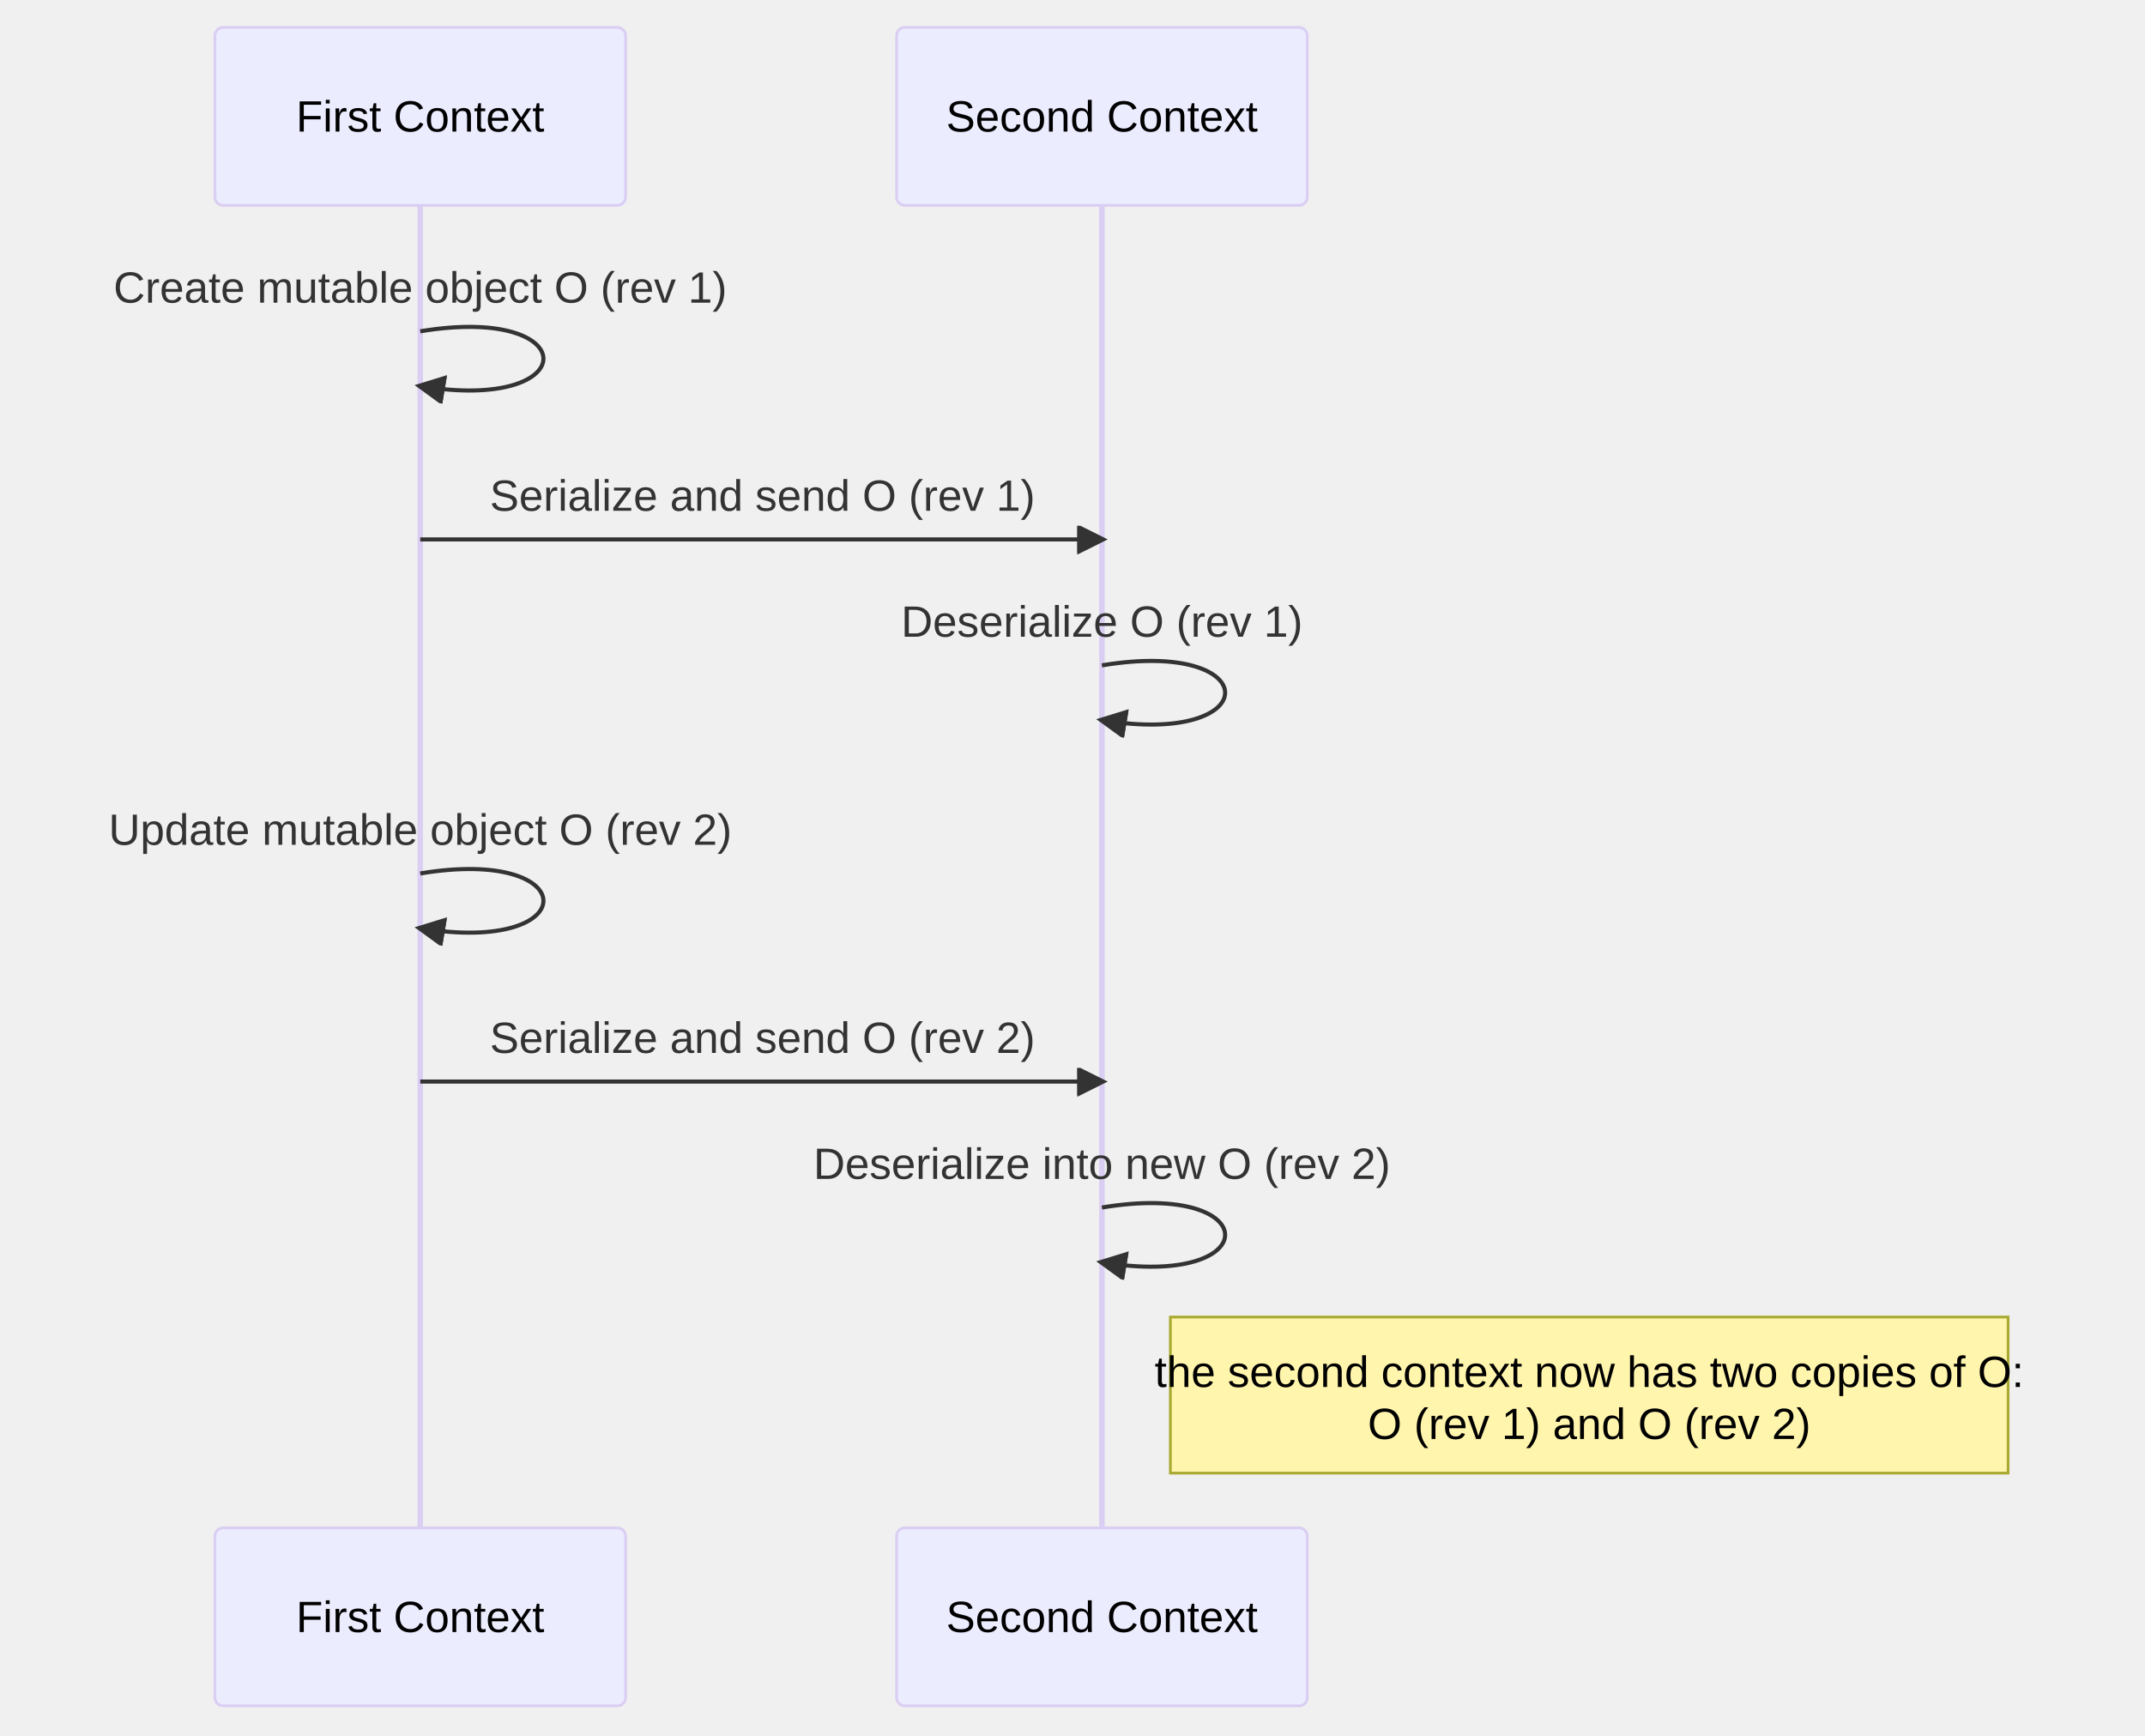
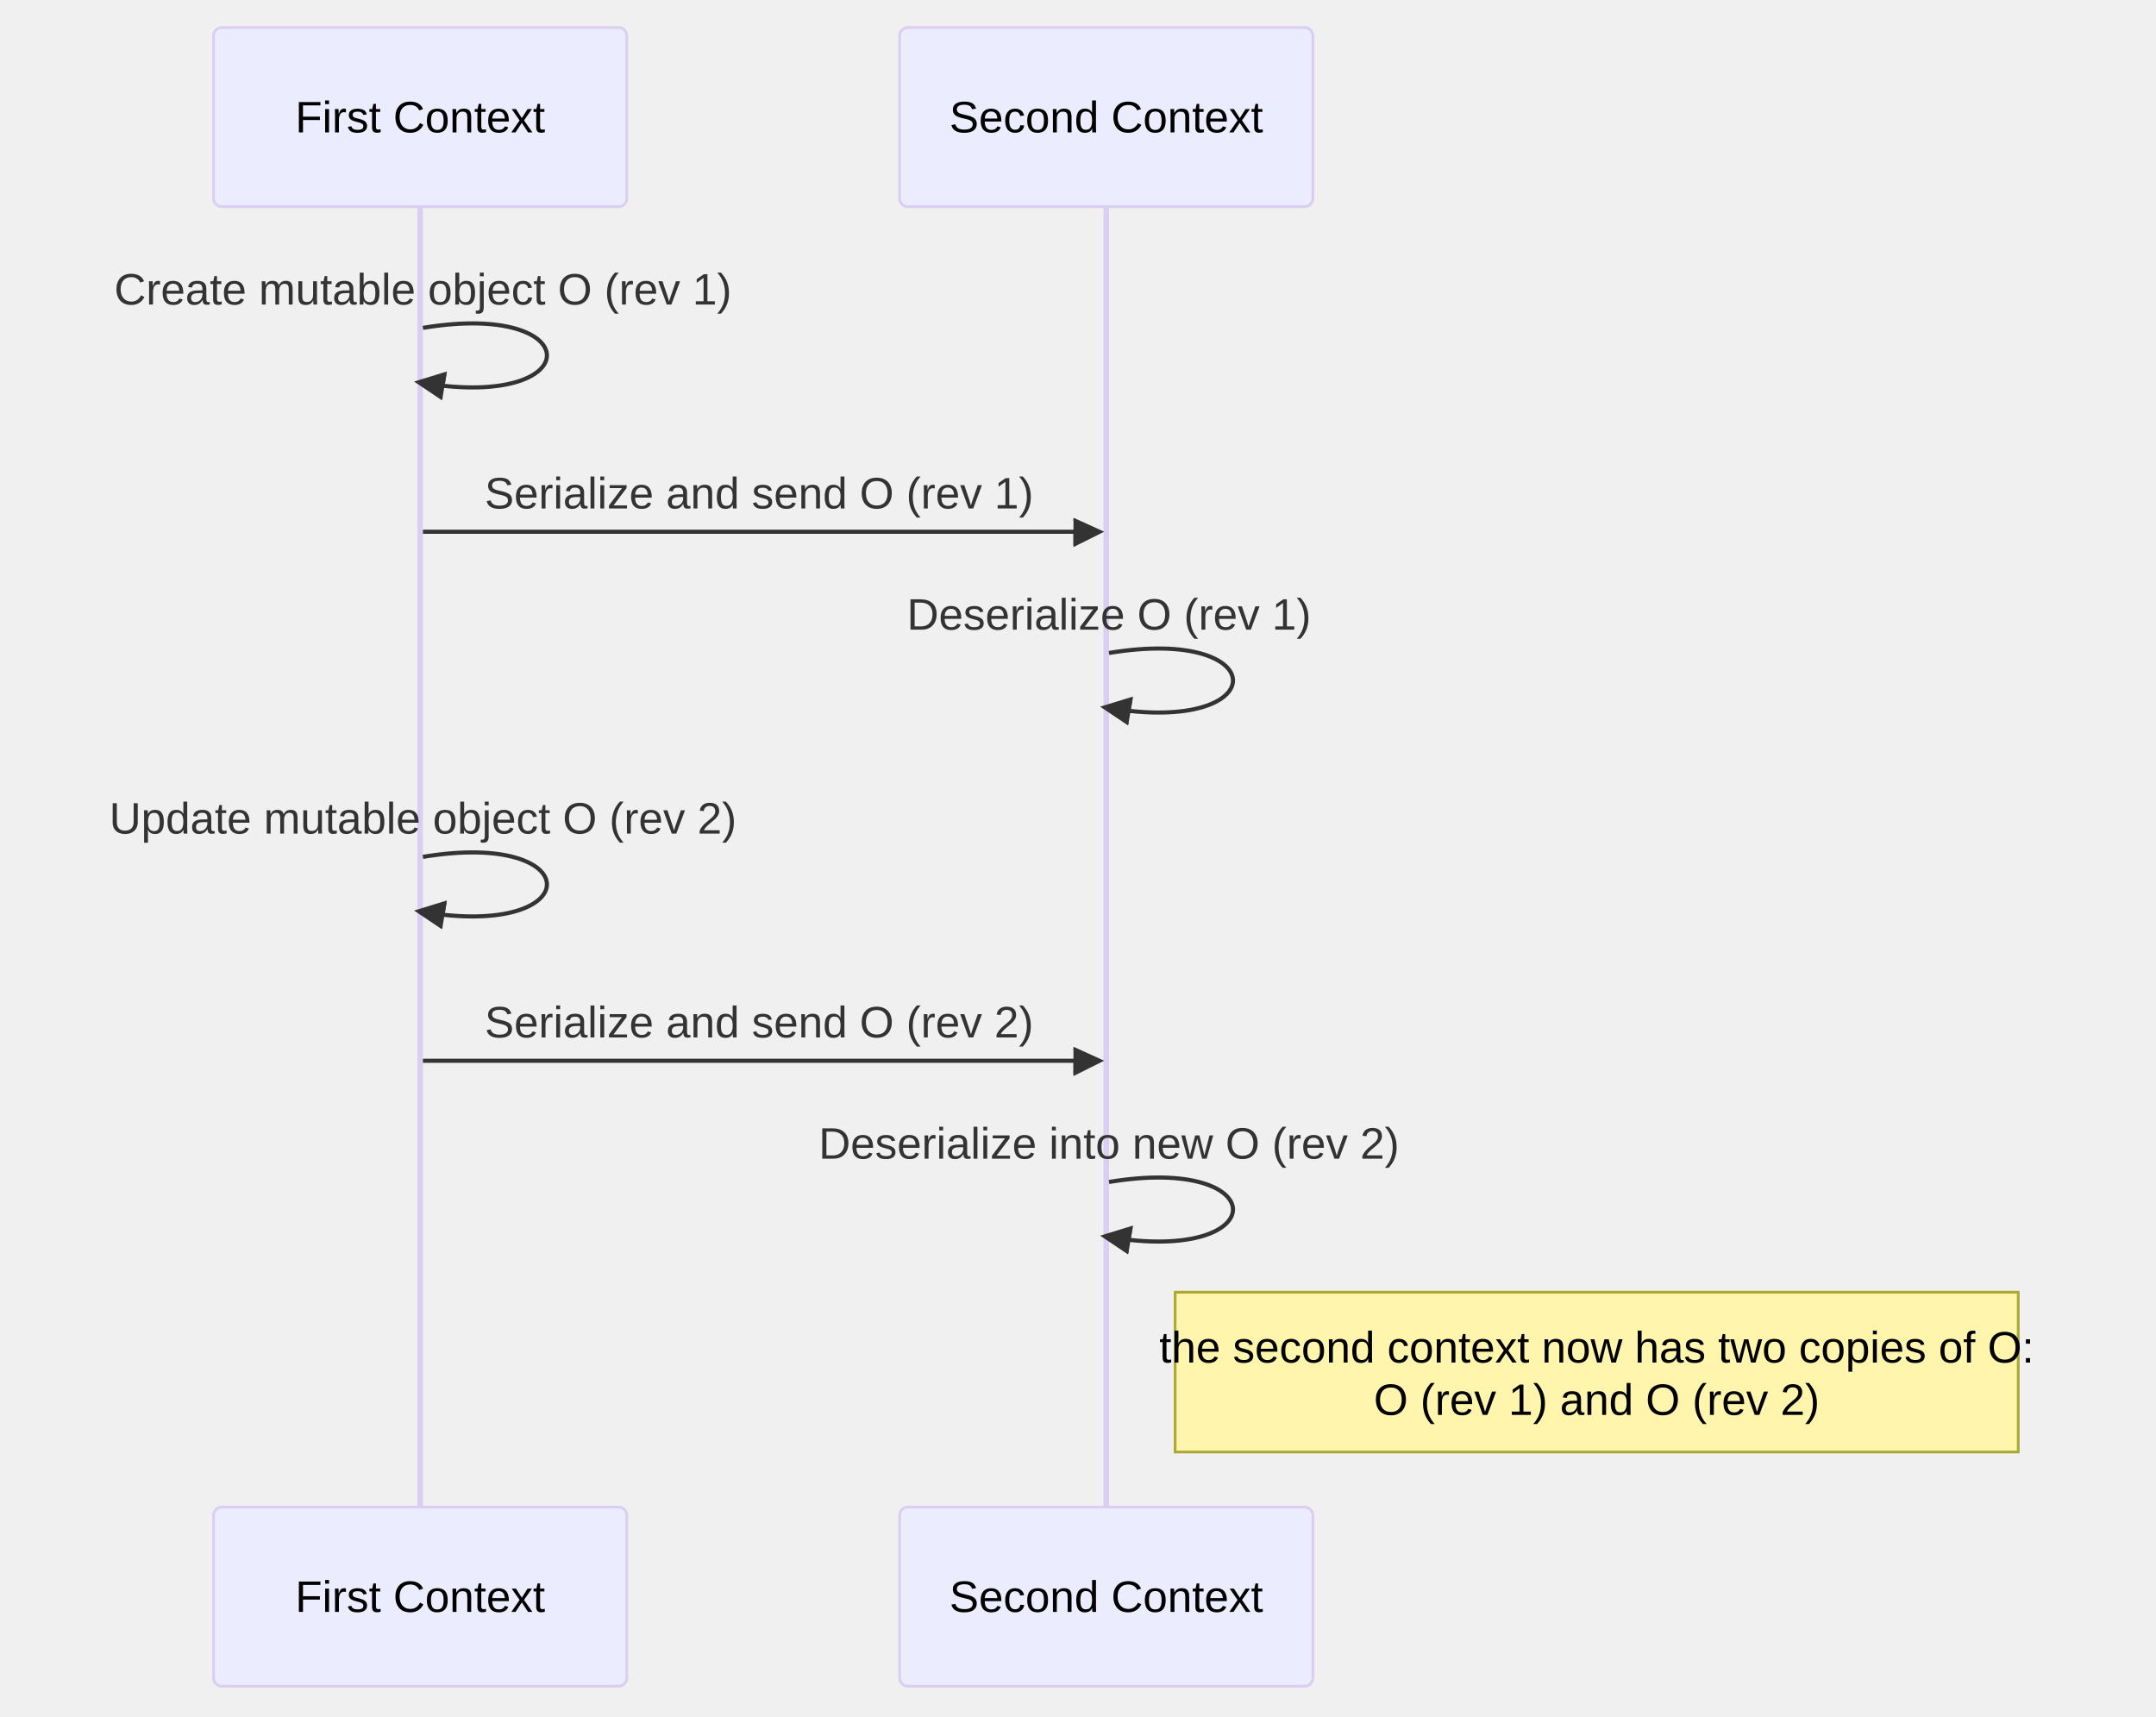
- <svg xmlns="http://www.w3.org/2000/svg" aria-roledescription="sequence" role="graphics-document document" viewBox="-78.5 -10 783.5 634" style="max-width: 783.5px; background-color: white;" width="100%" id="mermaid-1685990149563">
-   <style>#mermaid-1685990149563{font-family:"trebuchet ms",verdana,arial,sans-serif;font-size:16px;fill:#333;}#mermaid-1685990149563 .error-icon{fill:#552222;}#mermaid-1685990149563 .error-text{fill:#552222;stroke:#552222;}#mermaid-1685990149563 .edge-thickness-normal{stroke-width:2px;}#mermaid-1685990149563 .edge-thickness-thick{stroke-width:3.5px;}#mermaid-1685990149563 .edge-pattern-solid{stroke-dasharray:0;}#mermaid-1685990149563 .edge-pattern-dashed{stroke-dasharray:3;}#mermaid-1685990149563 .edge-pattern-dotted{stroke-dasharray:2;}#mermaid-1685990149563 .marker{fill:#333333;stroke:#333333;}#mermaid-1685990149563 .marker.cross{stroke:#333333;}#mermaid-1685990149563 svg{font-family:"trebuchet ms",verdana,arial,sans-serif;font-size:16px;}#mermaid-1685990149563 .actor{stroke:hsl(259.626, 59.777%, 87.902%);fill:#ECECFF;}#mermaid-1685990149563 text.actor&gt;tspan{fill:black;stroke:none;}#mermaid-1685990149563 .actor-line{stroke:grey;}#mermaid-1685990149563 .messageLine0{stroke-width:1.5;stroke-dasharray:none;stroke:#333;}#mermaid-1685990149563 .messageLine1{stroke-width:1.5;stroke-dasharray:2,2;stroke:#333;}#mermaid-1685990149563 #arrowhead path{fill:#333;stroke:#333;}#mermaid-1685990149563 .sequenceNumber{fill:white;}#mermaid-1685990149563 #sequencenumber{fill:#333;}#mermaid-1685990149563 #crosshead path{fill:#333;stroke:#333;}#mermaid-1685990149563 .messageText{fill:#333;stroke:none;}#mermaid-1685990149563 .labelBox{stroke:hsl(259.626, 59.777%, 87.902%);fill:#ECECFF;}#mermaid-1685990149563 .labelText,#mermaid-1685990149563 .labelText&gt;tspan{fill:black;stroke:none;}#mermaid-1685990149563 .loopText,#mermaid-1685990149563 .loopText&gt;tspan{fill:black;stroke:none;}#mermaid-1685990149563 .loopLine{stroke-width:2px;stroke-dasharray:2,2;stroke:hsl(259.626, 59.777%, 87.902%);fill:hsl(259.626, 59.777%, 87.902%);}#mermaid-1685990149563 .note{stroke:#aaaa33;fill:#fff5ad;}#mermaid-1685990149563 .noteText,#mermaid-1685990149563 .noteText&gt;tspan{fill:black;stroke:none;}#mermaid-1685990149563 .activation0{fill:#f4f4f4;stroke:#666;}#mermaid-1685990149563 .activation1{fill:#f4f4f4;stroke:#666;}#mermaid-1685990149563 .activation2{fill:#f4f4f4;stroke:#666;}#mermaid-1685990149563 .actorPopupMenu{position:absolute;}#mermaid-1685990149563 .actorPopupMenuPanel{position:absolute;fill:#ECECFF;box-shadow:0px 8px 16px 0px rgba(0,0,0,0.2);filter:drop-shadow(3px 5px 2px rgb(0 0 0 / 0.4));}#mermaid-1685990149563 .actor-man line{stroke:hsl(259.626, 59.777%, 87.902%);fill:#ECECFF;}#mermaid-1685990149563 .actor-man circle,#mermaid-1685990149563 line{stroke:hsl(259.626, 59.777%, 87.902%);fill:#ECECFF;stroke-width:2px;}#mermaid-1685990149563 :root{--mermaid-font-family:"trebuchet ms",verdana,arial,sans-serif;}</style>
+ <svg xmlns="http://www.w3.org/2000/svg" aria-roledescription="sequence" role="graphics-document document" viewBox="-77.5 -10 782.5 623" style="max-width: 782.5px; background-color: white;" width="100%" id="my-svg">
+   <g>
+     <rect class="actor actor-bottom" ry="3" rx="3" name="B" height="65" width="150" stroke="#666" fill="#eaeaea" y="537" x="249" />
+     <text style="text-anchor: middle; font-size: 16px; font-weight: 400;" class="actor actor-box" alignment-baseline="central" dominant-baseline="central" y="569.5" x="324">
+       <tspan dy="0" x="324">Second Context</tspan>
+     </text>
+   </g>
+   <g>
+     <rect class="actor actor-bottom" ry="3" rx="3" name="A" height="65" width="150" stroke="#666" fill="#eaeaea" y="537" x="0" />
+     <text style="text-anchor: middle; font-size: 16px; font-weight: 400;" class="actor actor-box" alignment-baseline="central" dominant-baseline="central" y="569.5" x="75">
+       <tspan dy="0" x="75">First Context</tspan>
+     </text>
+   </g>
+   <g>
+     <line name="B" stroke="#999" stroke-width="0.5px" class="actor-line 200" y2="537" x2="324" y1="65" x1="324" id="actor1" />
+     <g id="root-1">
+       <rect class="actor actor-top" ry="3" rx="3" name="B" height="65" width="150" stroke="#666" fill="#eaeaea" y="0" x="249" />
+       <text style="text-anchor: middle; font-size: 16px; font-weight: 400;" class="actor actor-box" alignment-baseline="central" dominant-baseline="central" y="32.5" x="324">
+         <tspan dy="0" x="324">Second Context</tspan>
+       </text>
+     </g>
+   </g>
+   <g>
+     <line name="A" stroke="#999" stroke-width="0.5px" class="actor-line 200" y2="537" x2="75" y1="65" x1="75" id="actor0" />
+     <g id="root-0">
+       <rect class="actor actor-top" ry="3" rx="3" name="A" height="65" width="150" stroke="#666" fill="#eaeaea" y="0" x="0" />
+       <text style="text-anchor: middle; font-size: 16px; font-weight: 400;" class="actor actor-box" alignment-baseline="central" dominant-baseline="central" y="32.5" x="75">
+         <tspan dy="0" x="75">First Context</tspan>
+       </text>
+     </g>
+   </g>
+   <style>#my-svg{font-family:"trebuchet ms",verdana,arial,sans-serif;font-size:16px;fill:#333;}#my-svg .error-icon{fill:#552222;}#my-svg .error-text{fill:#552222;stroke:#552222;}#my-svg .edge-thickness-normal{stroke-width:1px;}#my-svg .edge-thickness-thick{stroke-width:3.5px;}#my-svg .edge-pattern-solid{stroke-dasharray:0;}#my-svg .edge-thickness-invisible{stroke-width:0;fill:none;}#my-svg .edge-pattern-dashed{stroke-dasharray:3;}#my-svg .edge-pattern-dotted{stroke-dasharray:2;}#my-svg .marker{fill:#333333;stroke:#333333;}#my-svg .marker.cross{stroke:#333333;}#my-svg svg{font-family:"trebuchet ms",verdana,arial,sans-serif;font-size:16px;}#my-svg p{margin:0;}#my-svg .actor{stroke:hsl(259.626, 59.777%, 87.902%);fill:#ECECFF;}#my-svg text.actor&gt;tspan{fill:black;stroke:none;}#my-svg .actor-line{stroke:hsl(259.626, 59.777%, 87.902%);}#my-svg .messageLine0{stroke-width:1.5;stroke-dasharray:none;stroke:#333;}#my-svg .messageLine1{stroke-width:1.5;stroke-dasharray:2,2;stroke:#333;}#my-svg #arrowhead path{fill:#333;stroke:#333;}#my-svg .sequenceNumber{fill:white;}#my-svg #sequencenumber{fill:#333;}#my-svg #crosshead path{fill:#333;stroke:#333;}#my-svg .messageText{fill:#333;stroke:none;}#my-svg .labelBox{stroke:hsl(259.626, 59.777%, 87.902%);fill:#ECECFF;}#my-svg .labelText,#my-svg .labelText&gt;tspan{fill:black;stroke:none;}#my-svg .loopText,#my-svg .loopText&gt;tspan{fill:black;stroke:none;}#my-svg .loopLine{stroke-width:2px;stroke-dasharray:2,2;stroke:hsl(259.626, 59.777%, 87.902%);fill:hsl(259.626, 59.777%, 87.902%);}#my-svg .note{stroke:#aaaa33;fill:#fff5ad;}#my-svg .noteText,#my-svg .noteText&gt;tspan{fill:black;stroke:none;}#my-svg .activation0{fill:#f4f4f4;stroke:#666;}#my-svg .activation1{fill:#f4f4f4;stroke:#666;}#my-svg .activation2{fill:#f4f4f4;stroke:#666;}#my-svg .actorPopupMenu{position:absolute;}#my-svg .actorPopupMenuPanel{position:absolute;fill:#ECECFF;box-shadow:0px 8px 16px 0px rgba(0,0,0,0.2);filter:drop-shadow(3px 5px 2px rgb(0 0 0 / 0.4));}#my-svg .actor-man line{stroke:hsl(259.626, 59.777%, 87.902%);fill:#ECECFF;}#my-svg .actor-man circle,#my-svg line{stroke:hsl(259.626, 59.777%, 87.902%);fill:#ECECFF;stroke-width:2px;}#my-svg :root{--mermaid-font-family:"trebuchet ms",verdana,arial,sans-serif;}</style>
  <g />
  <defs>
    <symbol height="24" width="24" id="computer">
      <path d="M2 2v13h20v-13h-20zm18 11h-16v-9h16v9zm-10.228 6l.466-1h3.524l.467 1h-4.457zm14.228 3h-24l2-6h2.104l-1.33 4h18.45l-1.297-4h2.073l2 6zm-5-10h-14v-7h14v7z" transform="scale(.5)" />
    </symbol>
  </defs>
  <defs>
    <symbol clip-rule="evenodd" fill-rule="evenodd" id="database">
      <path d="M12.258.001l.256.004.255.005.253.008.251.01.249.012.247.015.246.016.242.019.241.02.239.023.236.024.233.027.231.028.229.031.225.032.223.034.22.036.217.038.214.04.211.041.208.043.205.045.201.046.198.048.194.05.191.051.187.053.183.054.18.056.175.057.172.059.168.06.163.061.16.063.155.064.15.066.074.033.073.033.071.034.07.034.069.035.068.035.067.035.066.035.064.036.064.036.062.036.06.036.06.037.058.037.058.037.055.038.055.038.053.038.052.038.051.039.05.039.048.039.047.039.045.04.044.04.043.04.041.04.04.041.039.041.037.041.036.041.034.041.033.042.032.042.03.042.029.042.027.042.026.043.024.043.023.043.021.043.02.043.018.044.017.043.015.044.013.044.012.044.011.045.009.044.007.045.006.045.004.045.002.045.001.045v17l-.001.045-.002.045-.004.045-.006.045-.007.045-.009.044-.011.045-.012.044-.013.044-.015.044-.017.043-.018.044-.02.043-.021.043-.023.043-.024.043-.026.043-.027.042-.029.042-.03.042-.032.042-.033.042-.034.041-.036.041-.037.041-.039.041-.04.041-.041.04-.043.04-.044.04-.045.04-.047.039-.048.039-.05.039-.051.039-.052.038-.053.038-.055.038-.055.038-.058.037-.058.037-.06.037-.06.036-.062.036-.064.036-.064.036-.066.035-.067.035-.068.035-.069.035-.07.034-.071.034-.073.033-.074.033-.15.066-.155.064-.16.063-.163.061-.168.06-.172.059-.175.057-.18.056-.183.054-.187.053-.191.051-.194.05-.198.048-.201.046-.205.045-.208.043-.211.041-.214.04-.217.038-.22.036-.223.034-.225.032-.229.031-.231.028-.233.027-.236.024-.239.023-.241.02-.242.019-.246.016-.247.015-.249.012-.251.01-.253.008-.255.005-.256.004-.258.001-.258-.001-.256-.004-.255-.005-.253-.008-.251-.01-.249-.012-.247-.015-.245-.016-.243-.019-.241-.02-.238-.023-.236-.024-.234-.027-.231-.028-.228-.031-.226-.032-.223-.034-.22-.036-.217-.038-.214-.04-.211-.041-.208-.043-.204-.045-.201-.046-.198-.048-.195-.05-.19-.051-.187-.053-.184-.054-.179-.056-.176-.057-.172-.059-.167-.06-.164-.061-.159-.063-.155-.064-.151-.066-.074-.033-.072-.033-.072-.034-.07-.034-.069-.035-.068-.035-.067-.035-.066-.035-.064-.036-.063-.036-.062-.036-.061-.036-.06-.037-.058-.037-.057-.037-.056-.038-.055-.038-.053-.038-.052-.038-.051-.039-.049-.039-.049-.039-.046-.039-.046-.04-.044-.04-.043-.04-.041-.04-.04-.041-.039-.041-.037-.041-.036-.041-.034-.041-.033-.042-.032-.042-.03-.042-.029-.042-.027-.042-.026-.043-.024-.043-.023-.043-.021-.043-.02-.043-.018-.044-.017-.043-.015-.044-.013-.044-.012-.044-.011-.045-.009-.044-.007-.045-.006-.045-.004-.045-.002-.045-.001-.045v-17l.001-.045.002-.045.004-.045.006-.045.007-.045.009-.044.011-.045.012-.044.013-.044.015-.044.017-.043.018-.044.02-.043.021-.043.023-.043.024-.043.026-.043.027-.042.029-.042.03-.042.032-.042.033-.042.034-.041.036-.041.037-.041.039-.041.04-.041.041-.04.043-.04.044-.04.046-.04.046-.039.049-.039.049-.039.051-.039.052-.038.053-.038.055-.038.056-.038.057-.037.058-.037.06-.037.061-.036.062-.036.063-.036.064-.036.066-.035.067-.035.068-.035.069-.035.07-.034.072-.034.072-.033.074-.033.151-.066.155-.064.159-.063.164-.061.167-.06.172-.059.176-.057.179-.056.184-.054.187-.053.19-.051.195-.05.198-.048.201-.046.204-.045.208-.043.211-.041.214-.04.217-.038.22-.036.223-.034.226-.032.228-.031.231-.028.234-.027.236-.024.238-.023.241-.02.243-.019.245-.016.247-.015.249-.012.251-.01.253-.008.255-.005.256-.004.258-.001.258.001zm-9.258 20.499v.01l.001.021.003.021.004.022.005.021.006.022.007.022.009.023.01.022.011.023.012.023.013.023.015.023.016.024.017.023.018.024.019.024.021.024.022.025.023.024.024.025.052.049.056.05.061.051.066.051.07.051.075.051.079.052.084.052.088.052.092.052.097.052.102.051.105.052.11.052.114.051.119.051.123.051.127.05.131.05.135.05.139.048.144.049.147.047.152.047.155.047.16.045.163.045.167.043.171.043.176.041.178.041.183.039.187.039.19.037.194.035.197.035.202.033.204.031.209.03.212.029.216.027.219.025.222.024.226.021.23.02.233.018.236.016.24.015.243.012.246.01.249.008.253.005.256.004.259.001.26-.001.257-.004.254-.005.25-.008.247-.011.244-.012.241-.014.237-.016.233-.018.231-.021.226-.021.224-.024.22-.026.216-.027.212-.028.21-.031.205-.031.202-.034.198-.034.194-.036.191-.037.187-.039.183-.04.179-.04.175-.042.172-.043.168-.044.163-.045.16-.046.155-.046.152-.047.148-.048.143-.049.139-.049.136-.05.131-.05.126-.05.123-.051.118-.052.114-.051.11-.052.106-.052.101-.052.096-.052.092-.052.088-.053.083-.051.079-.052.074-.052.07-.051.065-.051.06-.051.056-.05.051-.05.023-.024.023-.025.021-.024.02-.024.019-.024.018-.024.017-.024.015-.023.014-.024.013-.023.012-.023.01-.023.01-.022.008-.022.006-.022.006-.022.004-.022.004-.021.001-.021.001-.021v-4.127l-.077.055-.08.053-.083.054-.085.053-.087.052-.09.052-.093.051-.095.05-.097.05-.1.049-.102.049-.105.048-.106.047-.109.047-.111.046-.114.045-.115.045-.118.044-.12.043-.122.042-.124.042-.126.041-.128.04-.13.04-.132.038-.134.038-.135.037-.138.037-.139.035-.142.035-.143.034-.144.033-.147.032-.148.031-.15.03-.151.03-.153.029-.154.027-.156.027-.158.026-.159.025-.161.024-.162.023-.163.022-.165.021-.166.02-.167.019-.169.018-.169.017-.171.016-.173.015-.173.014-.175.013-.175.012-.177.011-.178.01-.179.008-.179.008-.181.006-.182.005-.182.004-.184.003-.184.002h-.37l-.184-.002-.184-.003-.182-.004-.182-.005-.181-.006-.179-.008-.179-.008-.178-.01-.176-.011-.176-.012-.175-.013-.173-.014-.172-.015-.171-.016-.17-.017-.169-.018-.167-.019-.166-.02-.165-.021-.163-.022-.162-.023-.161-.024-.159-.025-.157-.026-.156-.027-.155-.027-.153-.029-.151-.03-.15-.03-.148-.031-.146-.032-.145-.033-.143-.034-.141-.035-.14-.035-.137-.037-.136-.037-.134-.038-.132-.038-.13-.04-.128-.04-.126-.041-.124-.042-.122-.042-.12-.044-.117-.043-.116-.045-.113-.045-.112-.046-.109-.047-.106-.047-.105-.048-.102-.049-.1-.049-.097-.05-.095-.05-.093-.052-.09-.051-.087-.052-.085-.053-.083-.054-.08-.054-.077-.054v4.127zm0-5.654v.011l.001.021.003.021.004.021.005.022.006.022.007.022.009.022.01.022.011.023.012.023.013.023.015.024.016.023.017.024.018.024.019.024.021.024.022.024.023.025.024.024.052.05.056.05.061.05.066.051.07.051.075.052.079.051.084.052.088.052.092.052.097.052.102.052.105.052.11.051.114.051.119.052.123.05.127.051.131.05.135.049.139.049.144.048.147.048.152.047.155.046.16.045.163.045.167.044.171.042.176.042.178.04.183.04.187.038.19.037.194.036.197.034.202.033.204.032.209.03.212.028.216.027.219.025.222.024.226.022.23.02.233.018.236.016.24.014.243.012.246.01.249.008.253.006.256.003.259.001.26-.001.257-.003.254-.006.25-.008.247-.01.244-.012.241-.015.237-.016.233-.018.231-.02.226-.022.224-.024.22-.025.216-.027.212-.029.21-.03.205-.032.202-.033.198-.035.194-.036.191-.037.187-.039.183-.039.179-.041.175-.042.172-.043.168-.044.163-.045.16-.045.155-.047.152-.047.148-.048.143-.048.139-.05.136-.049.131-.05.126-.051.123-.051.118-.051.114-.052.11-.052.106-.052.101-.052.096-.052.092-.052.088-.052.083-.052.079-.052.074-.051.07-.052.065-.051.06-.05.056-.051.051-.049.023-.025.023-.024.021-.025.02-.024.019-.024.018-.024.017-.024.015-.023.014-.023.013-.024.012-.022.01-.023.01-.023.008-.022.006-.022.006-.022.004-.021.004-.022.001-.021.001-.021v-4.139l-.077.054-.08.054-.083.054-.085.052-.087.053-.09.051-.093.051-.095.051-.097.05-.1.049-.102.049-.105.048-.106.047-.109.047-.111.046-.114.045-.115.044-.118.044-.12.044-.122.042-.124.042-.126.041-.128.04-.13.039-.132.039-.134.038-.135.037-.138.036-.139.036-.142.035-.143.033-.144.033-.147.033-.148.031-.15.03-.151.03-.153.028-.154.028-.156.027-.158.026-.159.025-.161.024-.162.023-.163.022-.165.021-.166.02-.167.019-.169.018-.169.017-.171.016-.173.015-.173.014-.175.013-.175.012-.177.011-.178.009-.179.009-.179.007-.181.007-.182.005-.182.004-.184.003-.184.002h-.37l-.184-.002-.184-.003-.182-.004-.182-.005-.181-.007-.179-.007-.179-.009-.178-.009-.176-.011-.176-.012-.175-.013-.173-.014-.172-.015-.171-.016-.17-.017-.169-.018-.167-.019-.166-.02-.165-.021-.163-.022-.162-.023-.161-.024-.159-.025-.157-.026-.156-.027-.155-.028-.153-.028-.151-.03-.15-.03-.148-.031-.146-.033-.145-.033-.143-.033-.141-.035-.14-.036-.137-.036-.136-.037-.134-.038-.132-.039-.13-.039-.128-.04-.126-.041-.124-.042-.122-.043-.12-.043-.117-.044-.116-.044-.113-.046-.112-.046-.109-.046-.106-.047-.105-.048-.102-.049-.1-.049-.097-.05-.095-.051-.093-.051-.09-.051-.087-.053-.085-.052-.083-.054-.08-.054-.077-.054v4.139zm0-5.666v.011l.001.02.003.022.004.021.005.022.006.021.007.022.009.023.01.022.011.023.012.023.013.023.015.023.016.024.017.024.018.023.019.024.021.025.022.024.023.024.024.025.052.05.056.05.061.05.066.051.07.051.075.052.079.051.084.052.088.052.092.052.097.052.102.052.105.051.11.052.114.051.119.051.123.051.127.05.131.05.135.05.139.049.144.048.147.048.152.047.155.046.16.045.163.045.167.043.171.043.176.042.178.04.183.04.187.038.19.037.194.036.197.034.202.033.204.032.209.03.212.028.216.027.219.025.222.024.226.021.23.02.233.018.236.017.24.014.243.012.246.01.249.008.253.006.256.003.259.001.26-.001.257-.003.254-.006.25-.008.247-.01.244-.013.241-.014.237-.016.233-.018.231-.02.226-.022.224-.024.22-.025.216-.027.212-.029.21-.03.205-.032.202-.033.198-.035.194-.036.191-.037.187-.039.183-.039.179-.041.175-.042.172-.043.168-.044.163-.045.16-.045.155-.047.152-.047.148-.048.143-.049.139-.049.136-.049.131-.051.126-.05.123-.051.118-.052.114-.051.11-.052.106-.052.101-.052.096-.052.092-.052.088-.052.083-.052.079-.052.074-.052.07-.051.065-.051.06-.051.056-.05.051-.049.023-.025.023-.025.021-.024.02-.024.019-.024.018-.024.017-.024.015-.023.014-.024.013-.023.012-.023.01-.022.01-.023.008-.022.006-.022.006-.022.004-.022.004-.021.001-.021.001-.021v-4.153l-.077.054-.08.054-.083.053-.085.053-.087.053-.09.051-.093.051-.095.051-.097.05-.1.049-.102.048-.105.048-.106.048-.109.046-.111.046-.114.046-.115.044-.118.044-.12.043-.122.043-.124.042-.126.041-.128.04-.13.039-.132.039-.134.038-.135.037-.138.036-.139.036-.142.034-.143.034-.144.033-.147.032-.148.032-.15.03-.151.03-.153.028-.154.028-.156.027-.158.026-.159.024-.161.024-.162.023-.163.023-.165.021-.166.02-.167.019-.169.018-.169.017-.171.016-.173.015-.173.014-.175.013-.175.012-.177.01-.178.01-.179.009-.179.007-.181.006-.182.006-.182.004-.184.003-.184.001-.185.001-.185-.001-.184-.001-.184-.003-.182-.004-.182-.006-.181-.006-.179-.007-.179-.009-.178-.01-.176-.01-.176-.012-.175-.013-.173-.014-.172-.015-.171-.016-.17-.017-.169-.018-.167-.019-.166-.02-.165-.021-.163-.023-.162-.023-.161-.024-.159-.024-.157-.026-.156-.027-.155-.028-.153-.028-.151-.03-.15-.03-.148-.032-.146-.032-.145-.033-.143-.034-.141-.034-.14-.036-.137-.036-.136-.037-.134-.038-.132-.039-.13-.039-.128-.041-.126-.041-.124-.041-.122-.043-.12-.043-.117-.044-.116-.044-.113-.046-.112-.046-.109-.046-.106-.048-.105-.048-.102-.048-.1-.05-.097-.049-.095-.051-.093-.051-.09-.052-.087-.052-.085-.053-.083-.053-.08-.054-.077-.054v4.153zm8.74-8.179l-.257.004-.254.005-.25.008-.247.011-.244.012-.241.014-.237.016-.233.018-.231.021-.226.022-.224.023-.22.026-.216.027-.212.028-.21.031-.205.032-.202.033-.198.034-.194.036-.191.038-.187.038-.183.04-.179.041-.175.042-.172.043-.168.043-.163.045-.16.046-.155.046-.152.048-.148.048-.143.048-.139.049-.136.05-.131.05-.126.051-.123.051-.118.051-.114.052-.11.052-.106.052-.101.052-.096.052-.092.052-.088.052-.083.052-.079.052-.074.051-.07.052-.065.051-.06.05-.056.05-.051.05-.023.025-.023.024-.021.024-.02.025-.019.024-.018.024-.017.023-.015.024-.014.023-.013.023-.012.023-.01.023-.01.022-.008.022-.006.023-.006.021-.004.022-.004.021-.001.021-.001.021.001.021.001.021.004.021.004.022.006.021.006.023.008.022.01.022.01.023.012.023.013.023.014.023.015.024.017.023.018.024.019.024.02.025.021.024.023.024.023.025.051.05.056.05.06.05.065.051.07.052.074.051.079.052.083.052.088.052.092.052.096.052.101.052.106.052.11.052.114.052.118.051.123.051.126.051.131.05.136.05.139.049.143.048.148.048.152.048.155.046.16.046.163.045.168.043.172.043.175.042.179.041.183.04.187.038.191.038.194.036.198.034.202.033.205.032.21.031.212.028.216.027.22.026.224.023.226.022.231.021.233.018.237.016.241.014.244.012.247.011.25.008.254.005.257.004.26.001.26-.001.257-.004.254-.005.25-.008.247-.011.244-.012.241-.014.237-.016.233-.018.231-.021.226-.022.224-.023.22-.026.216-.027.212-.028.21-.031.205-.032.202-.033.198-.034.194-.036.191-.038.187-.038.183-.04.179-.041.175-.042.172-.043.168-.043.163-.045.16-.046.155-.046.152-.048.148-.048.143-.048.139-.049.136-.05.131-.05.126-.051.123-.051.118-.051.114-.052.11-.052.106-.052.101-.052.096-.052.092-.052.088-.052.083-.052.079-.052.074-.051.07-.052.065-.051.06-.05.056-.05.051-.05.023-.025.023-.024.021-.024.02-.025.019-.024.018-.024.017-.023.015-.024.014-.023.013-.023.012-.023.01-.023.01-.022.008-.022.006-.023.006-.021.004-.022.004-.021.001-.021.001-.021-.001-.021-.001-.021-.004-.021-.004-.022-.006-.021-.006-.023-.008-.022-.01-.022-.01-.023-.012-.023-.013-.023-.014-.023-.015-.024-.017-.023-.018-.024-.019-.024-.02-.025-.021-.024-.023-.024-.023-.025-.051-.05-.056-.05-.06-.05-.065-.051-.07-.052-.074-.051-.079-.052-.083-.052-.088-.052-.092-.052-.096-.052-.101-.052-.106-.052-.11-.052-.114-.052-.118-.051-.123-.051-.126-.051-.131-.05-.136-.05-.139-.049-.143-.048-.148-.048-.152-.048-.155-.046-.16-.046-.163-.045-.168-.043-.172-.043-.175-.042-.179-.041-.183-.04-.187-.038-.191-.038-.194-.036-.198-.034-.202-.033-.205-.032-.21-.031-.212-.028-.216-.027-.22-.026-.224-.023-.226-.022-.231-.021-.233-.018-.237-.016-.241-.014-.244-.012-.247-.011-.25-.008-.254-.005-.257-.004-.26-.001-.26.001z" transform="scale(.5)" />
    </symbol>
  </defs>
  <defs>
    <symbol height="24" width="24" id="clock">
      <path d="M12 2c5.514 0 10 4.486 10 10s-4.486 10-10 10-10-4.486-10-10 4.486-10 10-10zm0-2c-6.627 0-12 5.373-12 12s5.373 12 12 12 12-5.373 12-12-5.373-12-12-12zm5.848 12.459c.202.038.202.333.001.372-1.907.361-6.045 1.111-6.547 1.111-.719 0-1.301-.582-1.301-1.301 0-.512.77-5.447 1.125-7.445.034-.192.312-.181.343.014l.985 6.238 5.394 1.011z" transform="scale(.5)" />
    </symbol>
  </defs>
-   <g>
-     <line stroke="#999" stroke-width="0.5px" class="200" y2="568" x2="75" y1="5" x1="75" id="actor0" />
-     <g id="root-0">
-       <rect class="actor" ry="3" rx="3" height="65" width="150" stroke="#666" fill="#eaeaea" y="0" x="0" />
-       <text style="text-anchor: middle; font-size: 16px; font-weight: 400;" class="actor" alignment-baseline="central" dominant-baseline="central" y="32.5" x="75">
-         <tspan dy="0" x="75">First Context</tspan>
-       </text>
-     </g>
-   </g>
-   <g>
-     <line stroke="#999" stroke-width="0.5px" class="200" y2="568" x2="324" y1="5" x1="324" id="actor1" />
-     <g id="root-1">
-       <rect class="actor" ry="3" rx="3" height="65" width="150" stroke="#666" fill="#eaeaea" y="0" x="249" />
-       <text style="text-anchor: middle; font-size: 16px; font-weight: 400;" class="actor" alignment-baseline="central" dominant-baseline="central" y="32.5" x="324">
-         <tspan dy="0" x="324">Second Context</tspan>
-       </text>
-     </g>
-   </g>
  <defs>
-     <marker orient="auto" markerHeight="12" markerWidth="12" markerUnits="userSpaceOnUse" refY="5" refX="9" id="arrowhead">
-       <path d="M 0 0 L 10 5 L 0 10 z" />
+     <marker orient="auto-start-reverse" markerHeight="12" markerWidth="12" markerUnits="userSpaceOnUse" refY="5" refX="7.9" id="arrowhead">
+       <path d="M -1 0 L 10 5 L 0 10 z" />
    </marker>
  </defs>
  <defs>
-     <marker refY="5" refX="4" orient="auto" markerHeight="8" markerWidth="15" id="crosshead">
+     <marker refY="4.5" refX="4" orient="auto" markerHeight="8" markerWidth="15" id="crosshead">
      <path style="stroke-dasharray: 0, 0;" d="M 1,2 L 6,7 M 6,2 L 1,7" stroke-width="1pt" stroke="#000000" fill="none" />
    </marker>
  </defs>
  <defs>
-     <marker orient="auto" markerHeight="28" markerWidth="20" refY="7" refX="18" id="filled-head">
+     <marker orient="auto" markerHeight="28" markerWidth="20" refY="7" refX="15.5" id="filled-head">
      <path d="M 18,7 L9,13 L14,7 L9,1 Z" />
    </marker>
  </defs>
  <defs>
    <marker orient="auto" markerHeight="40" markerWidth="60" refY="15" refX="15" id="sequencenumber">
      <circle r="6" cy="15" cx="15" />
    </marker>
  </defs>
  <g>
-     <rect class="note" ry="0" rx="0" height="57" width="306" stroke="#666" fill="#EDF2AE" y="471" x="349" />
-     <text style="font-size: 16px; font-weight: 400;" dy="1em" class="noteText" alignment-baseline="middle" dominant-baseline="middle" text-anchor="middle" y="476" x="502">
+     <rect class="note" height="58" width="306" stroke="#666" fill="#EDF2AE" y="459" x="349" />
+     <text style="font-size: 16px; font-weight: 400;" dy="1em" class="noteText" alignment-baseline="middle" dominant-baseline="middle" text-anchor="middle" y="464" x="502">
      <tspan x="502">the second context now has two copies of O:</tspan>
    </text>
-     <text style="font-size: 16px; font-weight: 400;" dy="1em" class="noteText" alignment-baseline="middle" dominant-baseline="middle" text-anchor="middle" y="495" x="502">
+     <text style="font-size: 16px; font-weight: 400;" dy="1em" class="noteText" alignment-baseline="middle" dominant-baseline="middle" text-anchor="middle" y="483" x="502">
      <tspan x="502">O (rev 1) and O (rev 2)</tspan>
    </text>
  </g>
-   <text style="font-size: 16px; font-weight: 400;" dy="1em" class="messageText" alignment-baseline="middle" dominant-baseline="middle" text-anchor="middle" y="80" x="75">Create mutable object O (rev 1)</text>
-   <path style="fill: none;" marker-end="url(#arrowhead)" stroke="none" stroke-width="2" class="messageLine0" d="M 75,111 C 135,101 135,141 75,131" />
-   <text style="font-size: 16px; font-weight: 400;" dy="1em" class="messageText" alignment-baseline="middle" dominant-baseline="middle" text-anchor="middle" y="156" x="200">Serialize and send O (rev 1)</text>
-   <line style="fill: none;" marker-end="url(#arrowhead)" stroke="none" stroke-width="2" class="messageLine0" y2="187" x2="324" y1="187" x1="75" />
-   <text style="font-size: 16px; font-weight: 400;" dy="1em" class="messageText" alignment-baseline="middle" dominant-baseline="middle" text-anchor="middle" y="202" x="324">Deserialize O (rev 1)</text>
-   <path style="fill: none;" marker-end="url(#arrowhead)" stroke="none" stroke-width="2" class="messageLine0" d="M 324,233 C 384,223 384,263 324,253" />
-   <text style="font-size: 16px; font-weight: 400;" dy="1em" class="messageText" alignment-baseline="middle" dominant-baseline="middle" text-anchor="middle" y="278" x="75">Update mutable object O (rev 2)</text>
-   <path style="fill: none;" marker-end="url(#arrowhead)" stroke="none" stroke-width="2" class="messageLine0" d="M 75,309 C 135,299 135,339 75,329" />
-   <text style="font-size: 16px; font-weight: 400;" dy="1em" class="messageText" alignment-baseline="middle" dominant-baseline="middle" text-anchor="middle" y="354" x="200">Serialize and send O (rev 2)</text>
-   <line style="fill: none;" marker-end="url(#arrowhead)" stroke="none" stroke-width="2" class="messageLine0" y2="385" x2="324" y1="385" x1="75" />
-   <text style="font-size: 16px; font-weight: 400;" dy="1em" class="messageText" alignment-baseline="middle" dominant-baseline="middle" text-anchor="middle" y="400" x="324">Deserialize into new O (rev 2)</text>
-   <path style="fill: none;" marker-end="url(#arrowhead)" stroke="none" stroke-width="2" class="messageLine0" d="M 324,431 C 384,421 384,461 324,451" />
-   <g>
-     <rect class="actor" ry="3" rx="3" height="65" width="150" stroke="#666" fill="#eaeaea" y="548" x="0" />
-     <text style="text-anchor: middle; font-size: 16px; font-weight: 400;" class="actor" alignment-baseline="central" dominant-baseline="central" y="580.5" x="75">
-       <tspan dy="0" x="75">First Context</tspan>
-     </text>
-   </g>
-   <g>
-     <rect class="actor" ry="3" rx="3" height="65" width="150" stroke="#666" fill="#eaeaea" y="548" x="249" />
-     <text style="text-anchor: middle; font-size: 16px; font-weight: 400;" class="actor" alignment-baseline="central" dominant-baseline="central" y="580.5" x="324">
-       <tspan dy="0" x="324">Second Context</tspan>
-     </text>
-   </g>
+   <text style="font-size: 16px; font-weight: 400;" dy="1em" class="messageText" alignment-baseline="middle" dominant-baseline="middle" text-anchor="middle" y="80" x="76">Create mutable object O (rev 1)</text>
+   <path style="fill: none;" marker-end="url(#arrowhead)" stroke="none" stroke-width="2" class="messageLine0" d="M 76,109 C 136,99 136,139 76,129" />
+   <text style="font-size: 16px; font-weight: 400;" dy="1em" class="messageText" alignment-baseline="middle" dominant-baseline="middle" text-anchor="middle" y="154" x="198">Serialize and send O (rev 1)</text>
+   <line style="fill: none;" marker-end="url(#arrowhead)" stroke="none" stroke-width="2" class="messageLine0" y2="183" x2="320" y1="183" x1="76" />
+   <text style="font-size: 16px; font-weight: 400;" dy="1em" class="messageText" alignment-baseline="middle" dominant-baseline="middle" text-anchor="middle" y="198" x="325">Deserialize O (rev 1)</text>
+   <path style="fill: none;" marker-end="url(#arrowhead)" stroke="none" stroke-width="2" class="messageLine0" d="M 325,227 C 385,217 385,257 325,247" />
+   <text style="font-size: 16px; font-weight: 400;" dy="1em" class="messageText" alignment-baseline="middle" dominant-baseline="middle" text-anchor="middle" y="272" x="76">Update mutable object O (rev 2)</text>
+   <path style="fill: none;" marker-end="url(#arrowhead)" stroke="none" stroke-width="2" class="messageLine0" d="M 76,301 C 136,291 136,331 76,321" />
+   <text style="font-size: 16px; font-weight: 400;" dy="1em" class="messageText" alignment-baseline="middle" dominant-baseline="middle" text-anchor="middle" y="346" x="198">Serialize and send O (rev 2)</text>
+   <line style="fill: none;" marker-end="url(#arrowhead)" stroke="none" stroke-width="2" class="messageLine0" y2="375" x2="320" y1="375" x1="76" />
+   <text style="font-size: 16px; font-weight: 400;" dy="1em" class="messageText" alignment-baseline="middle" dominant-baseline="middle" text-anchor="middle" y="390" x="325">Deserialize into new O (rev 2)</text>
+   <path style="fill: none;" marker-end="url(#arrowhead)" stroke="none" stroke-width="2" class="messageLine0" d="M 325,419 C 385,409 385,449 325,439" />
</svg>
